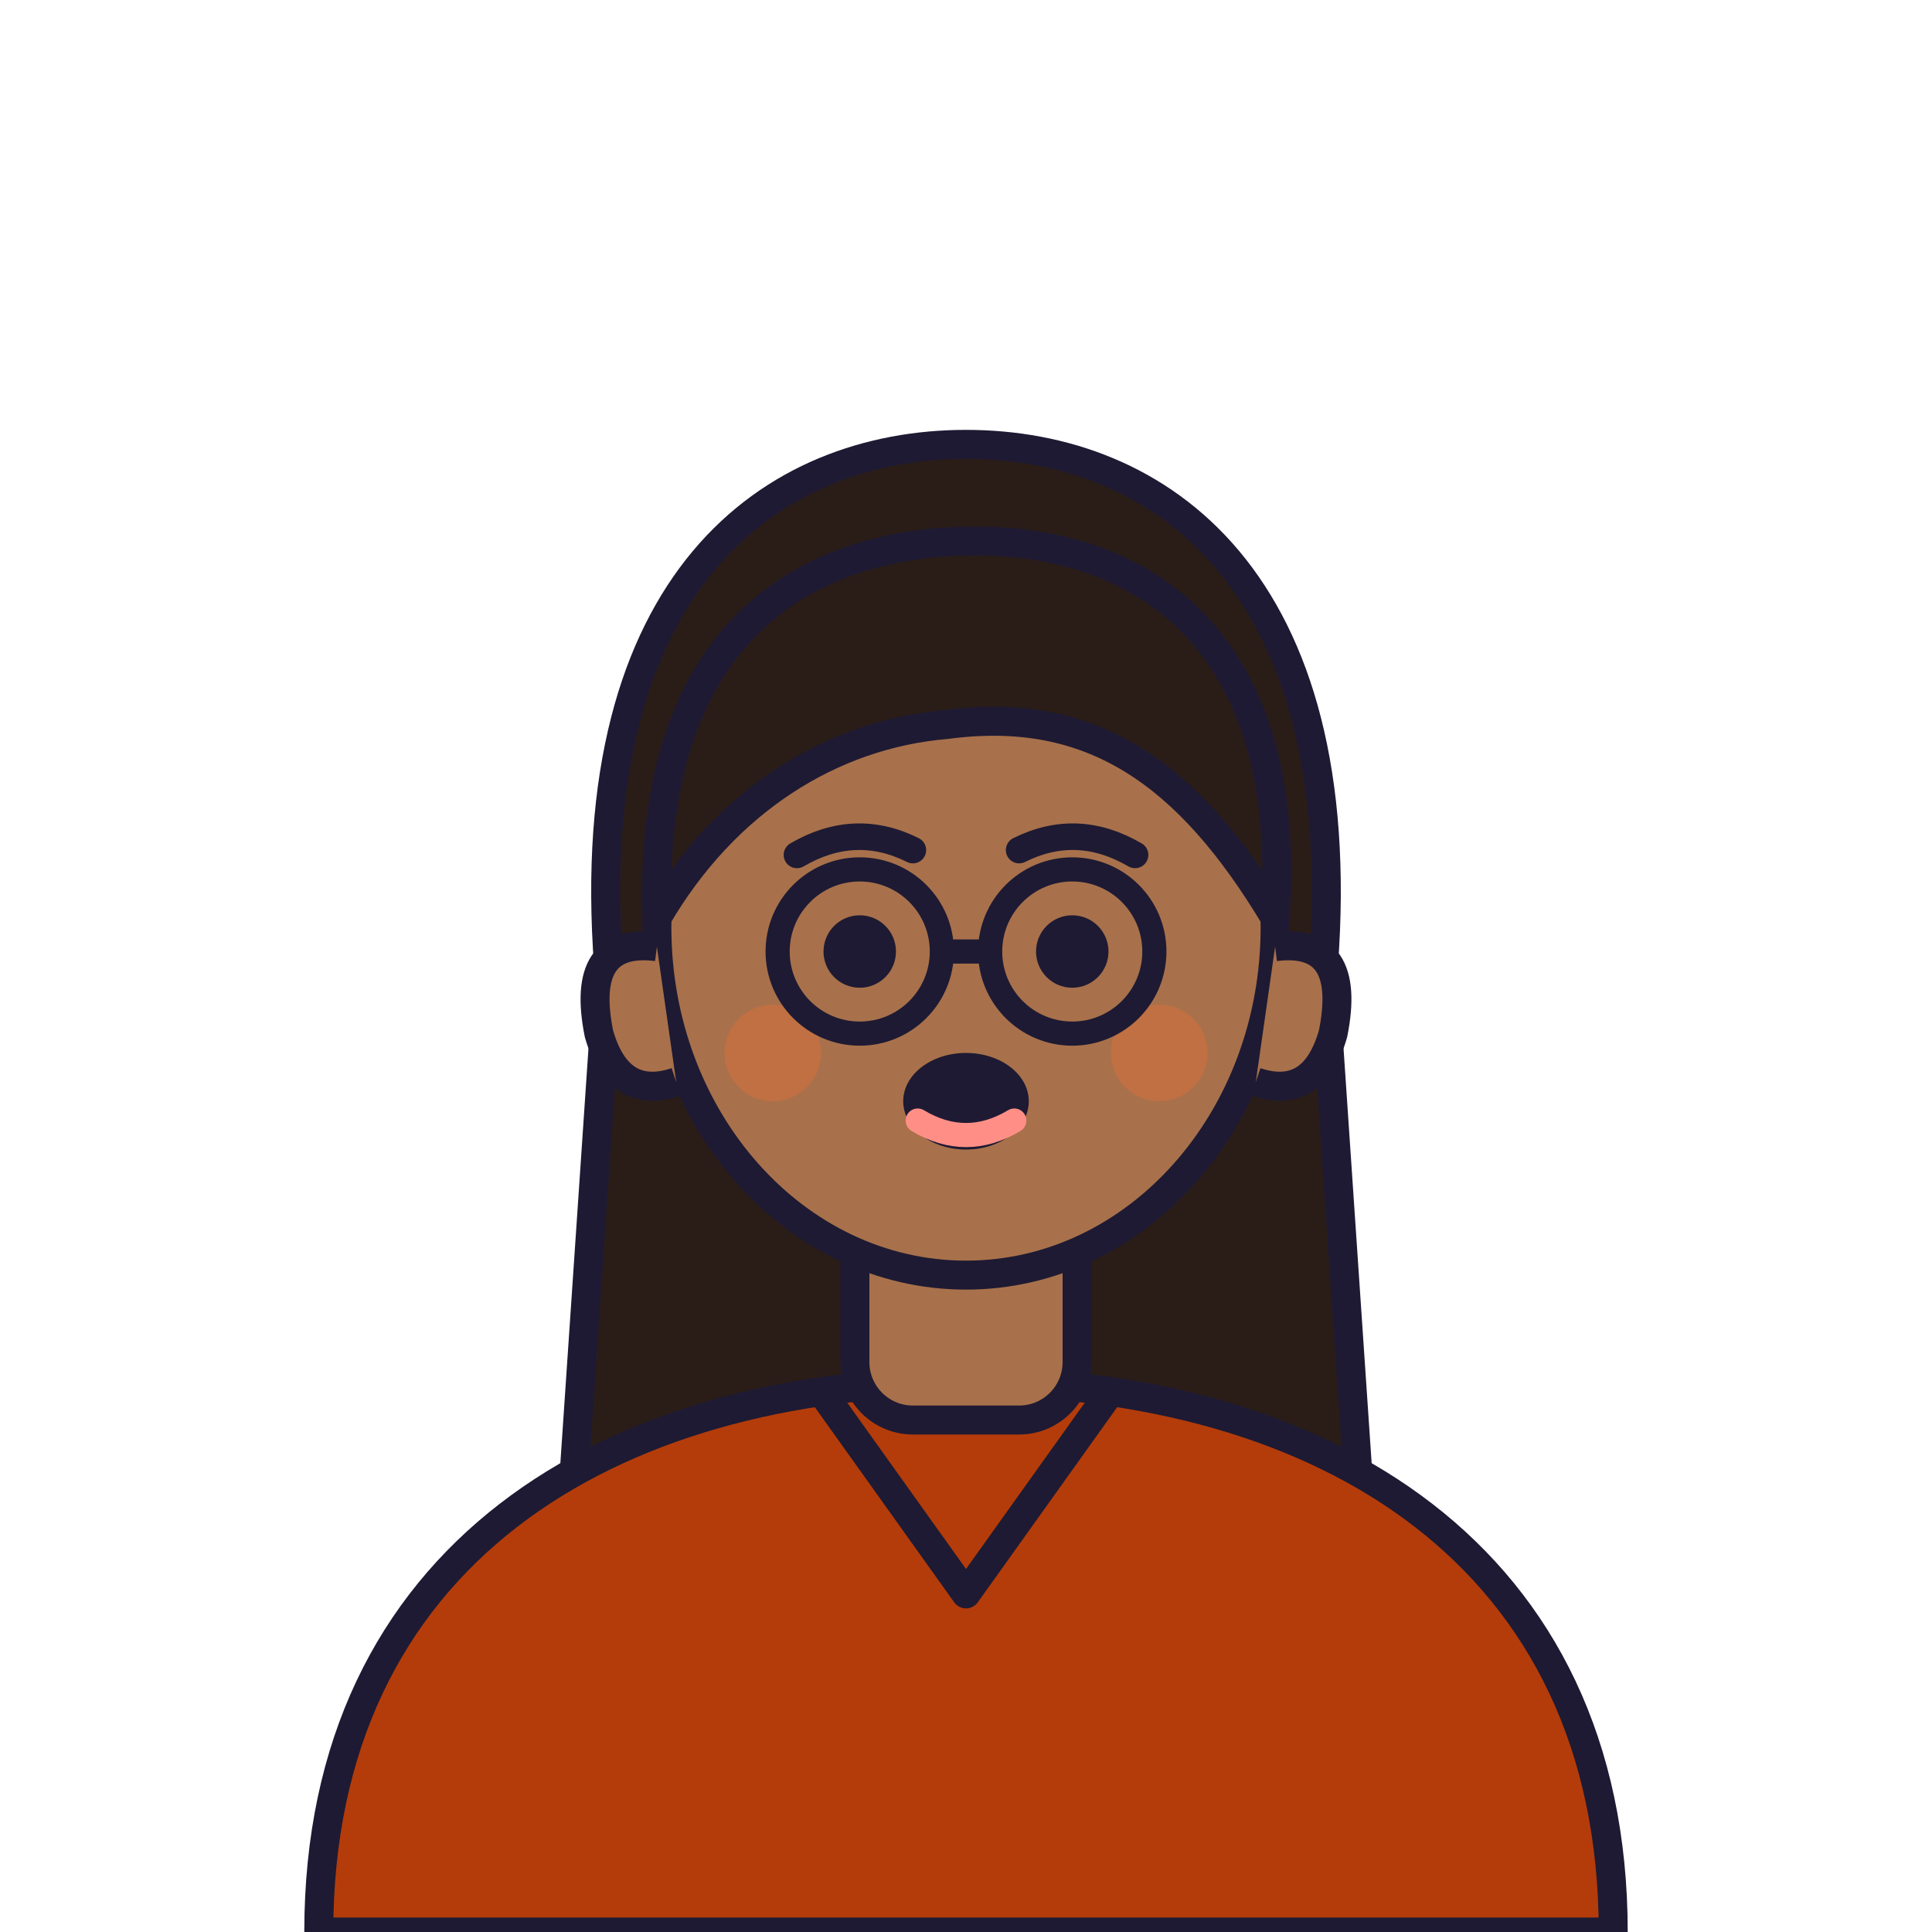
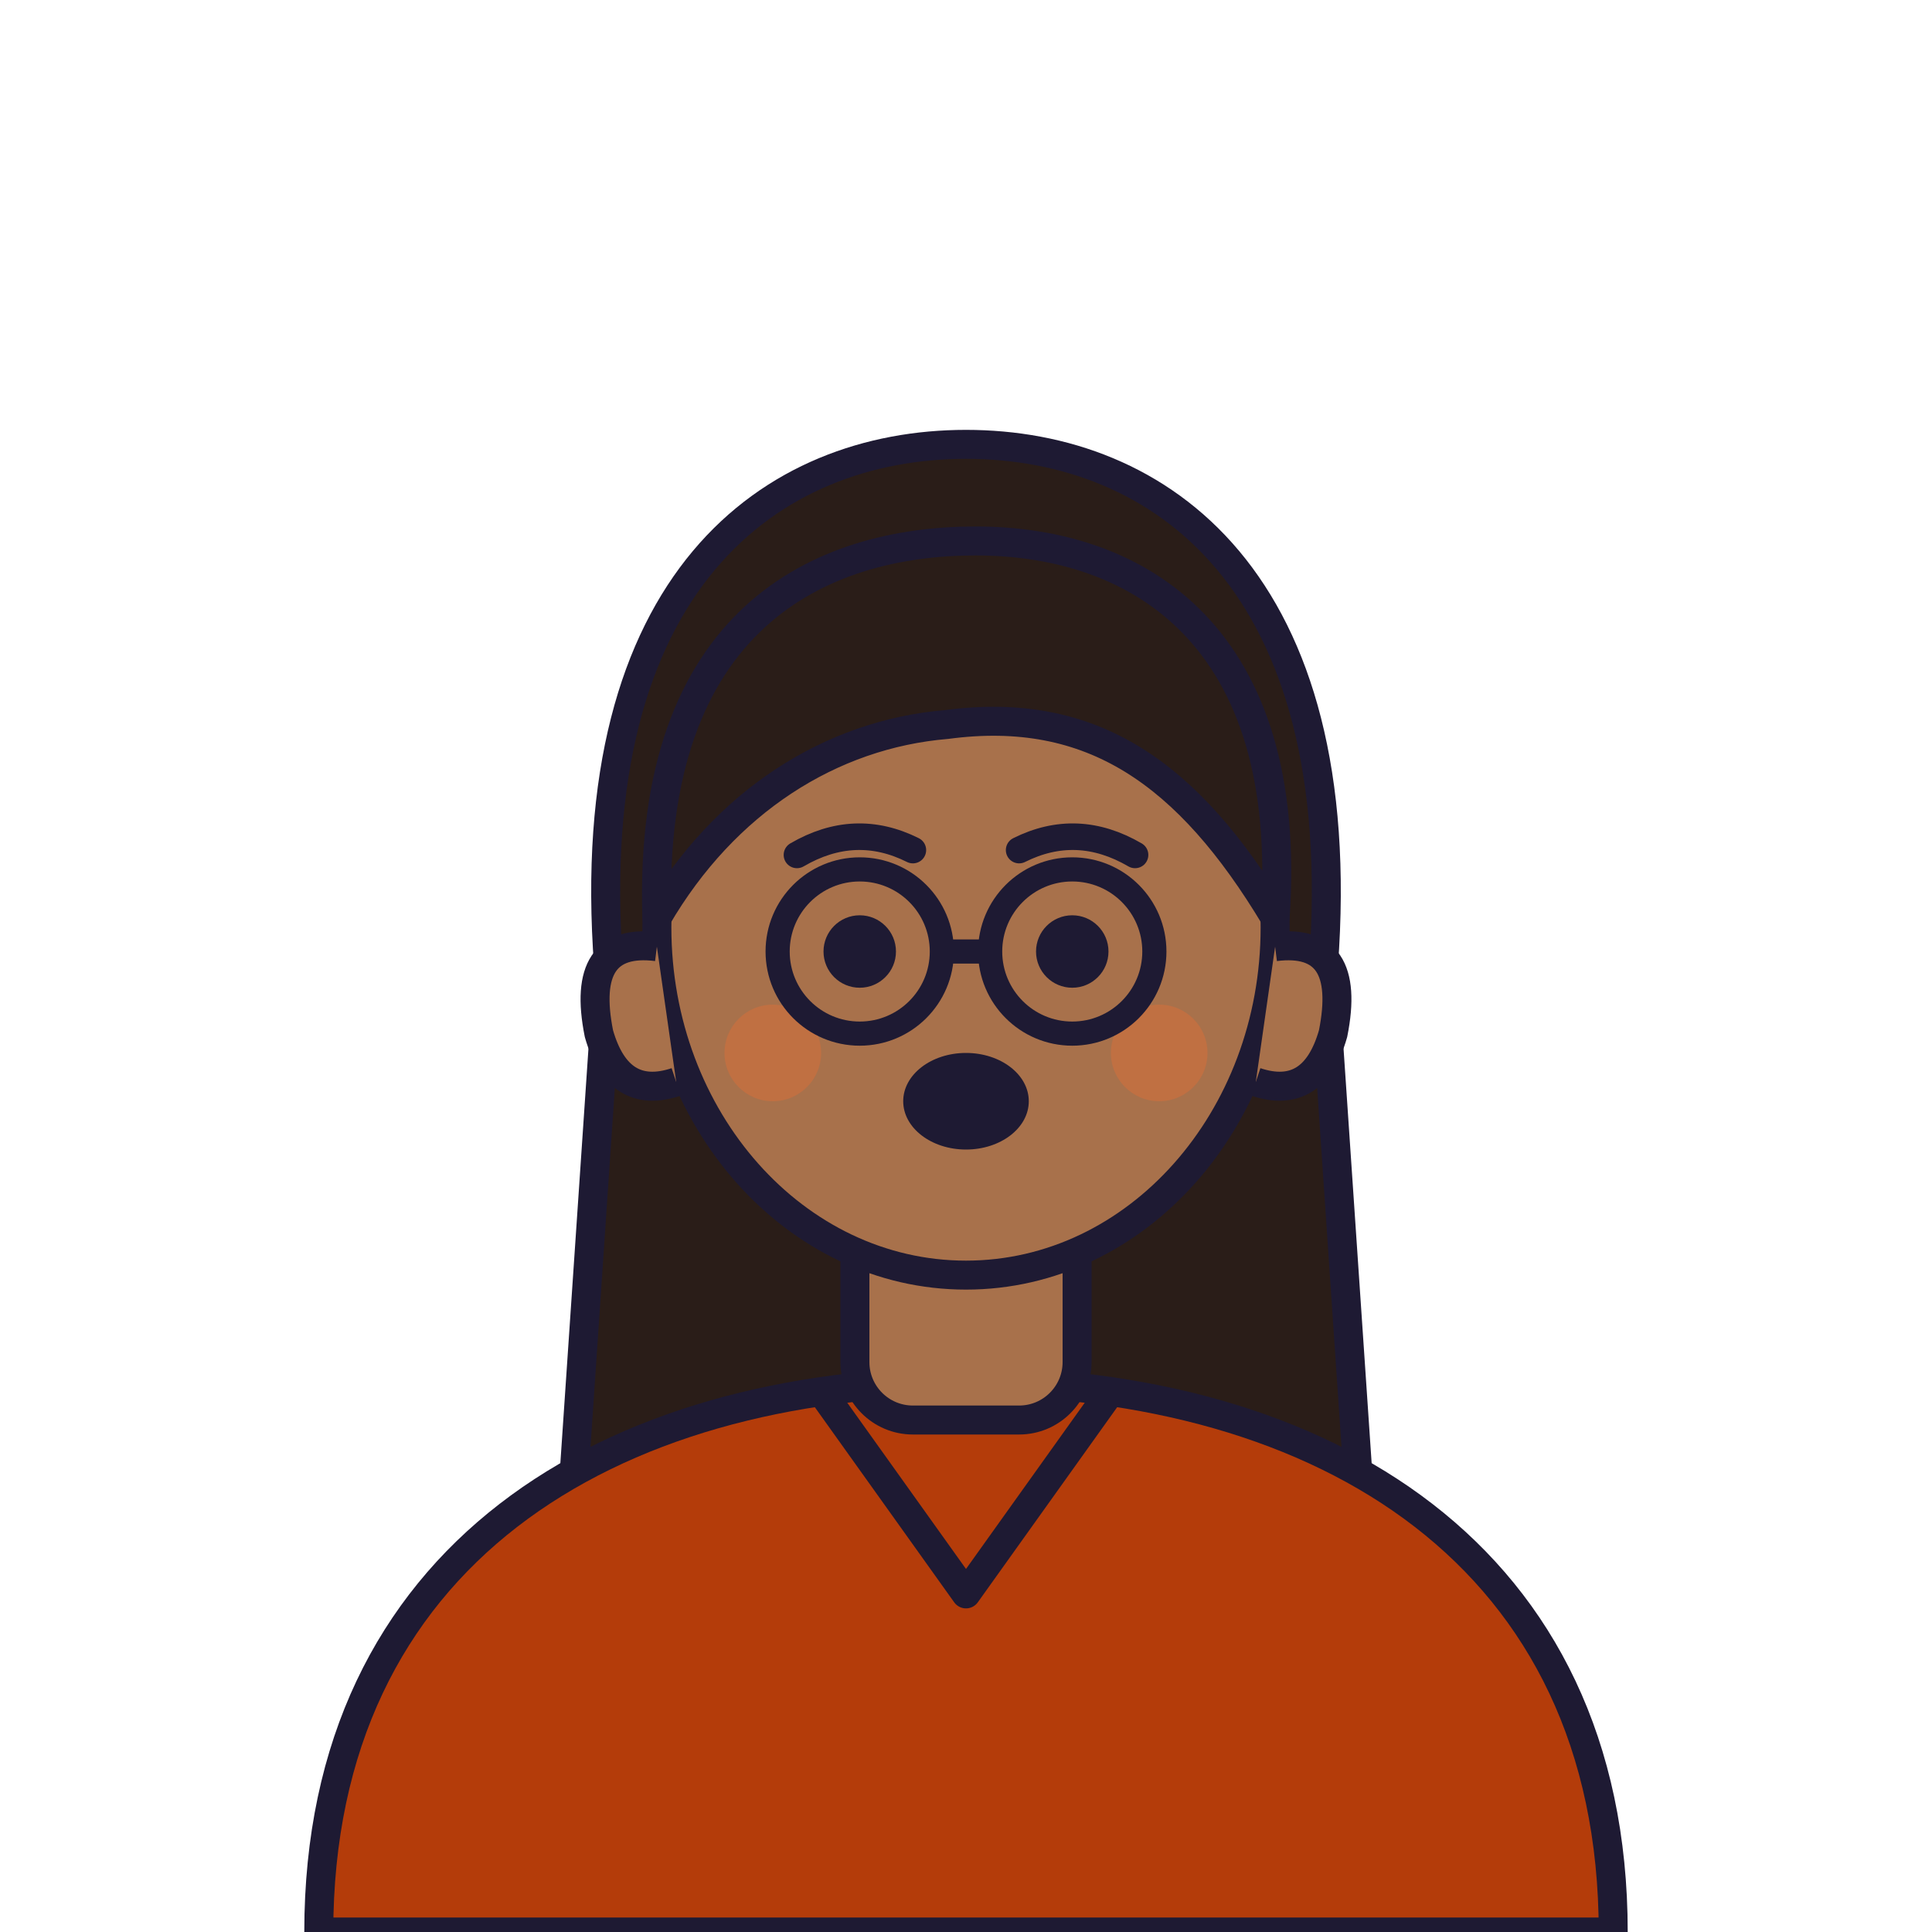
<svg xmlns="http://www.w3.org/2000/svg" viewBox="0 0 400 400" width="400" height="400">
  <path d="M126 200 C120 120 160 92 200 92 C240 92 280 120 274 200 L282 318 L118 318 Z" fill="#2a1d18" stroke="#1e1a33" stroke-width="6" stroke-linejoin="round" />
  <path d="M66 400 C66 322 126 286 200 286 C274 286 334 322 334 400 Z" fill="#b43c0a" stroke="#1e1a33" stroke-width="6" stroke-linejoin="round" />
  <path d="M170 288 L200 330 L230 288" fill="none" stroke="#1e1a33" stroke-width="6" stroke-linejoin="round" />
  <rect x="177" y="244" width="46" height="50" rx="12" fill="#a8714b" stroke="#1e1a33" stroke-width="6" />
  <ellipse cx="200" cy="192" rx="64" ry="72" fill="#a8714b" stroke="#1e1a33" stroke-width="6" />
  <path d="M136 196 q-16 -2 -12 18 q4 14 16 10" fill="#a8714b" stroke="#1e1a33" stroke-width="6" stroke-linejoin="round" />
  <path d="M264 196 q16 -2 12 18 q-4 14 -16 10" fill="#a8714b" stroke="#1e1a33" stroke-width="6" stroke-linejoin="round" />
  <path d="M136 190 C134 128 170 112 202 112 C236 112 268 132 264 190 C246 160 226 146 196 150 C172 152 150 166 136 190 Z" fill="#2a1d18" stroke="#1e1a33" stroke-width="6" stroke-linejoin="round" />
  <circle cx="160" cy="218" r="10" fill="#ff6a2b" opacity="0.28" />
  <circle cx="240" cy="218" r="10" fill="#ff6a2b" opacity="0.28" />
  <circle cx="178" cy="197" r="7.5" fill="#1e1a33" />
  <circle cx="222" cy="197" r="7.5" fill="#1e1a33" />
  <path d="M165 177 q12 -7 24 -1" fill="none" stroke="#1e1a33" stroke-width="5.5" stroke-linecap="round" stroke-linejoin="round" />
  <path d="M211 176 q12 -6 24 1" fill="none" stroke="#1e1a33" stroke-width="5.5" stroke-linecap="round" stroke-linejoin="round" />
  <ellipse cx="200" cy="228" rx="13" ry="10" fill="#1e1a33" />
-   <path d="M190 232 q10 6 20 0" fill="none" stroke="#ff8f86" stroke-width="5" stroke-linecap="round" />
  <g fill="none" stroke="#1e1a33" stroke-width="5">
    <circle cx="178" cy="197" r="17" />
    <circle cx="222" cy="197" r="17" />
    <path d="M195 197 h10" />
  </g>
</svg>
